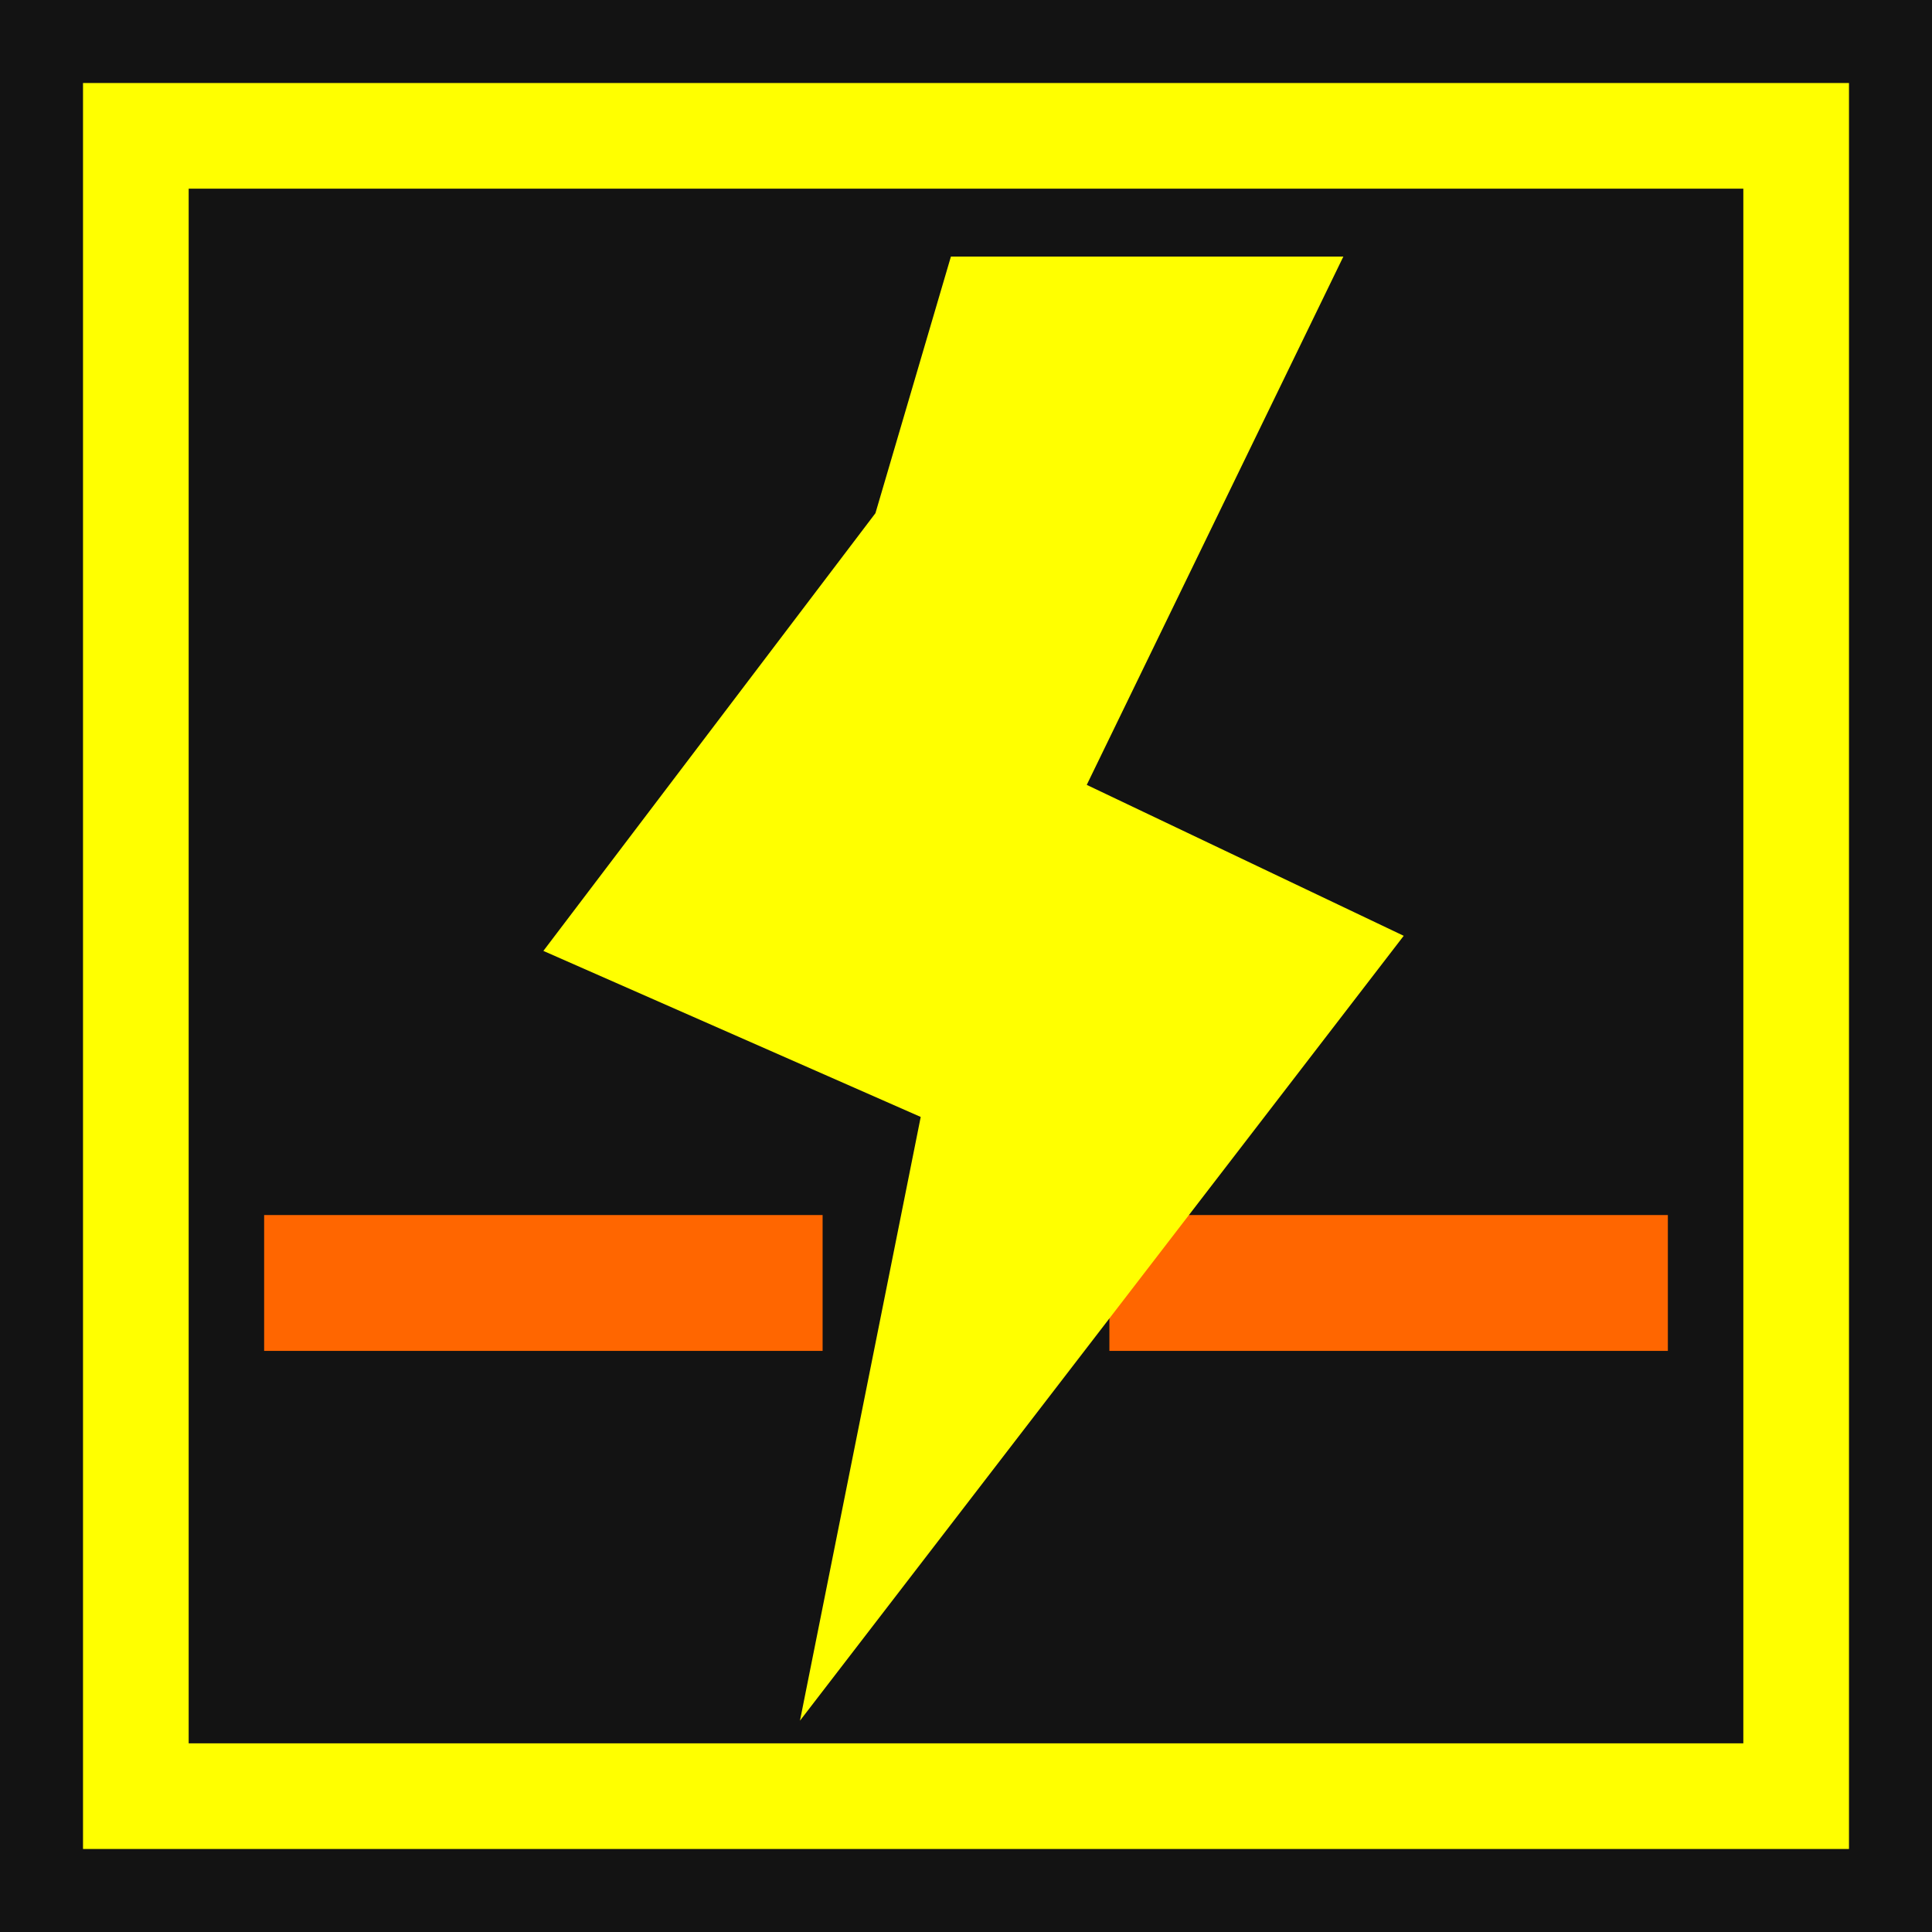
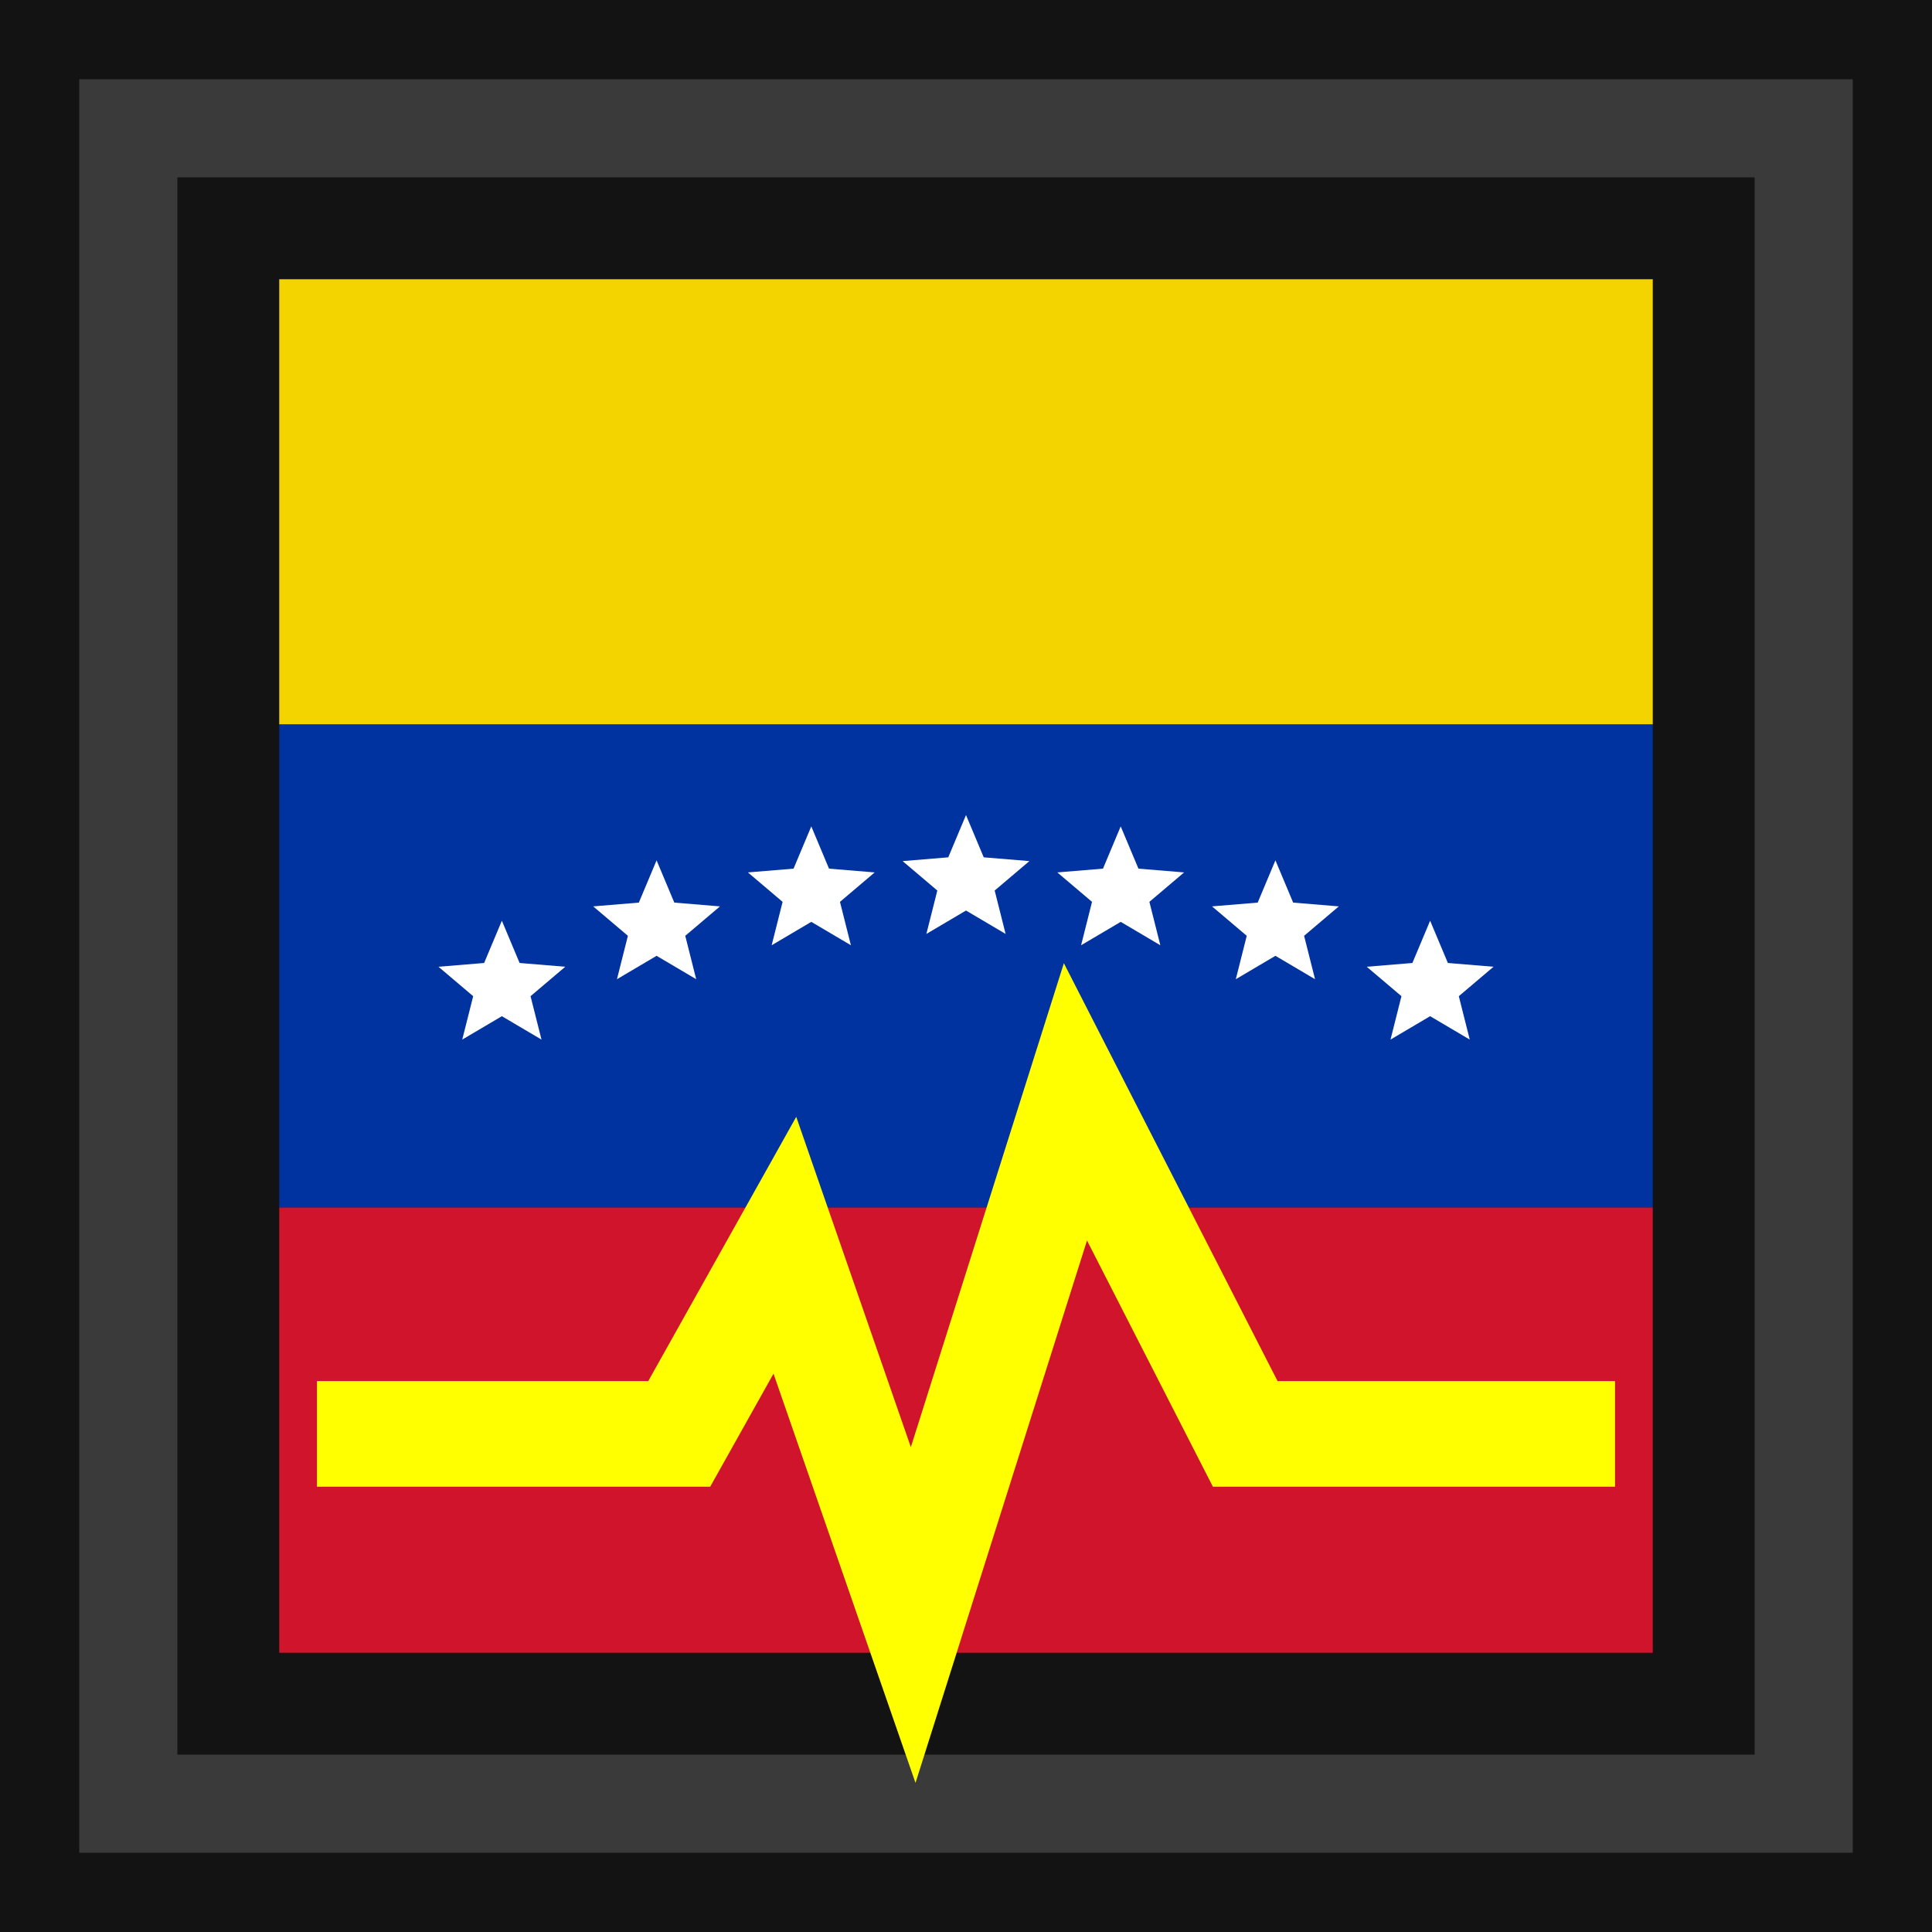
- <svg xmlns="http://www.w3.org/2000/svg" viewBox="0 0 256 256">
-   <rect width="256" height="256" fill="#131313" />
-   <rect x="18" y="18" width="220" height="220" fill="none" stroke="#ffff00" stroke-width="14" />
-   <path d="M44 170h56M156 170h56" fill="none" stroke="#ff6600" stroke-width="18" stroke-linecap="square" />
-   <path d="M126 34h52l-34 70 42 20-80 104 16-80-50-22 44-58z" fill="#ffff00" />
+ <svg xmlns="http://www.w3.org/2000/svg" viewBox="0 0 512 512" role="img" aria-label="Sismo VE">
+   <rect width="512" height="512" fill="#131313" />
+   <rect x="34" y="34" width="444" height="444" fill="none" stroke="#3a3a3a" stroke-width="26" />
+   <path d="M74 74h364v118H74z" fill="#f4d400" />
+   <path d="M74 192h364v128H74z" fill="#0033a0" />
+   <path d="M74 320h364v118H74z" fill="#cf142b" />
+   <g fill="#ffffff">
+     <path d="M0 -16 4.7 -4.8 16.8 -3.8 7.6 4 10.5 15.5 0 9.3 -10.5 15.5 -7.6 4 -16.8 -3.8 -4.7 -4.8Z" transform="translate(133 260)" />
+     <path d="M0 -16 4.7 -4.8 16.8 -3.8 7.6 4 10.5 15.5 0 9.3 -10.5 15.5 -7.6 4 -16.8 -3.8 -4.7 -4.8Z" transform="translate(174 244)" />
+     <path d="M0 -16 4.7 -4.8 16.8 -3.8 7.6 4 10.5 15.5 0 9.3 -10.5 15.5 -7.6 4 -16.8 -3.8 -4.7 -4.8Z" transform="translate(215 235)" />
+     <path d="M0 -16 4.7 -4.8 16.8 -3.8 7.6 4 10.5 15.5 0 9.3 -10.5 15.5 -7.6 4 -16.8 -3.8 -4.7 -4.8Z" transform="translate(256 232)" />
+     <path d="M0 -16 4.7 -4.8 16.8 -3.8 7.6 4 10.5 15.5 0 9.3 -10.5 15.5 -7.6 4 -16.8 -3.8 -4.7 -4.8Z" transform="translate(297 235)" />
+     <path d="M0 -16 4.7 -4.8 16.8 -3.8 7.6 4 10.5 15.5 0 9.3 -10.5 15.5 -7.6 4 -16.8 -3.8 -4.7 -4.8Z" transform="translate(338 244)" />
+     <path d="M0 -16 4.7 -4.8 16.8 -3.8 7.6 4 10.5 15.5 0 9.3 -10.5 15.5 -7.6 4 -16.8 -3.8 -4.7 -4.8Z" transform="translate(379 260)" />
+   </g>
+   <path d="M98 380h82l28-50 34 98 43-136 45 88h84" fill="none" stroke="#ffff00" stroke-width="28" stroke-linecap="square" stroke-linejoin="miter" />
</svg>
